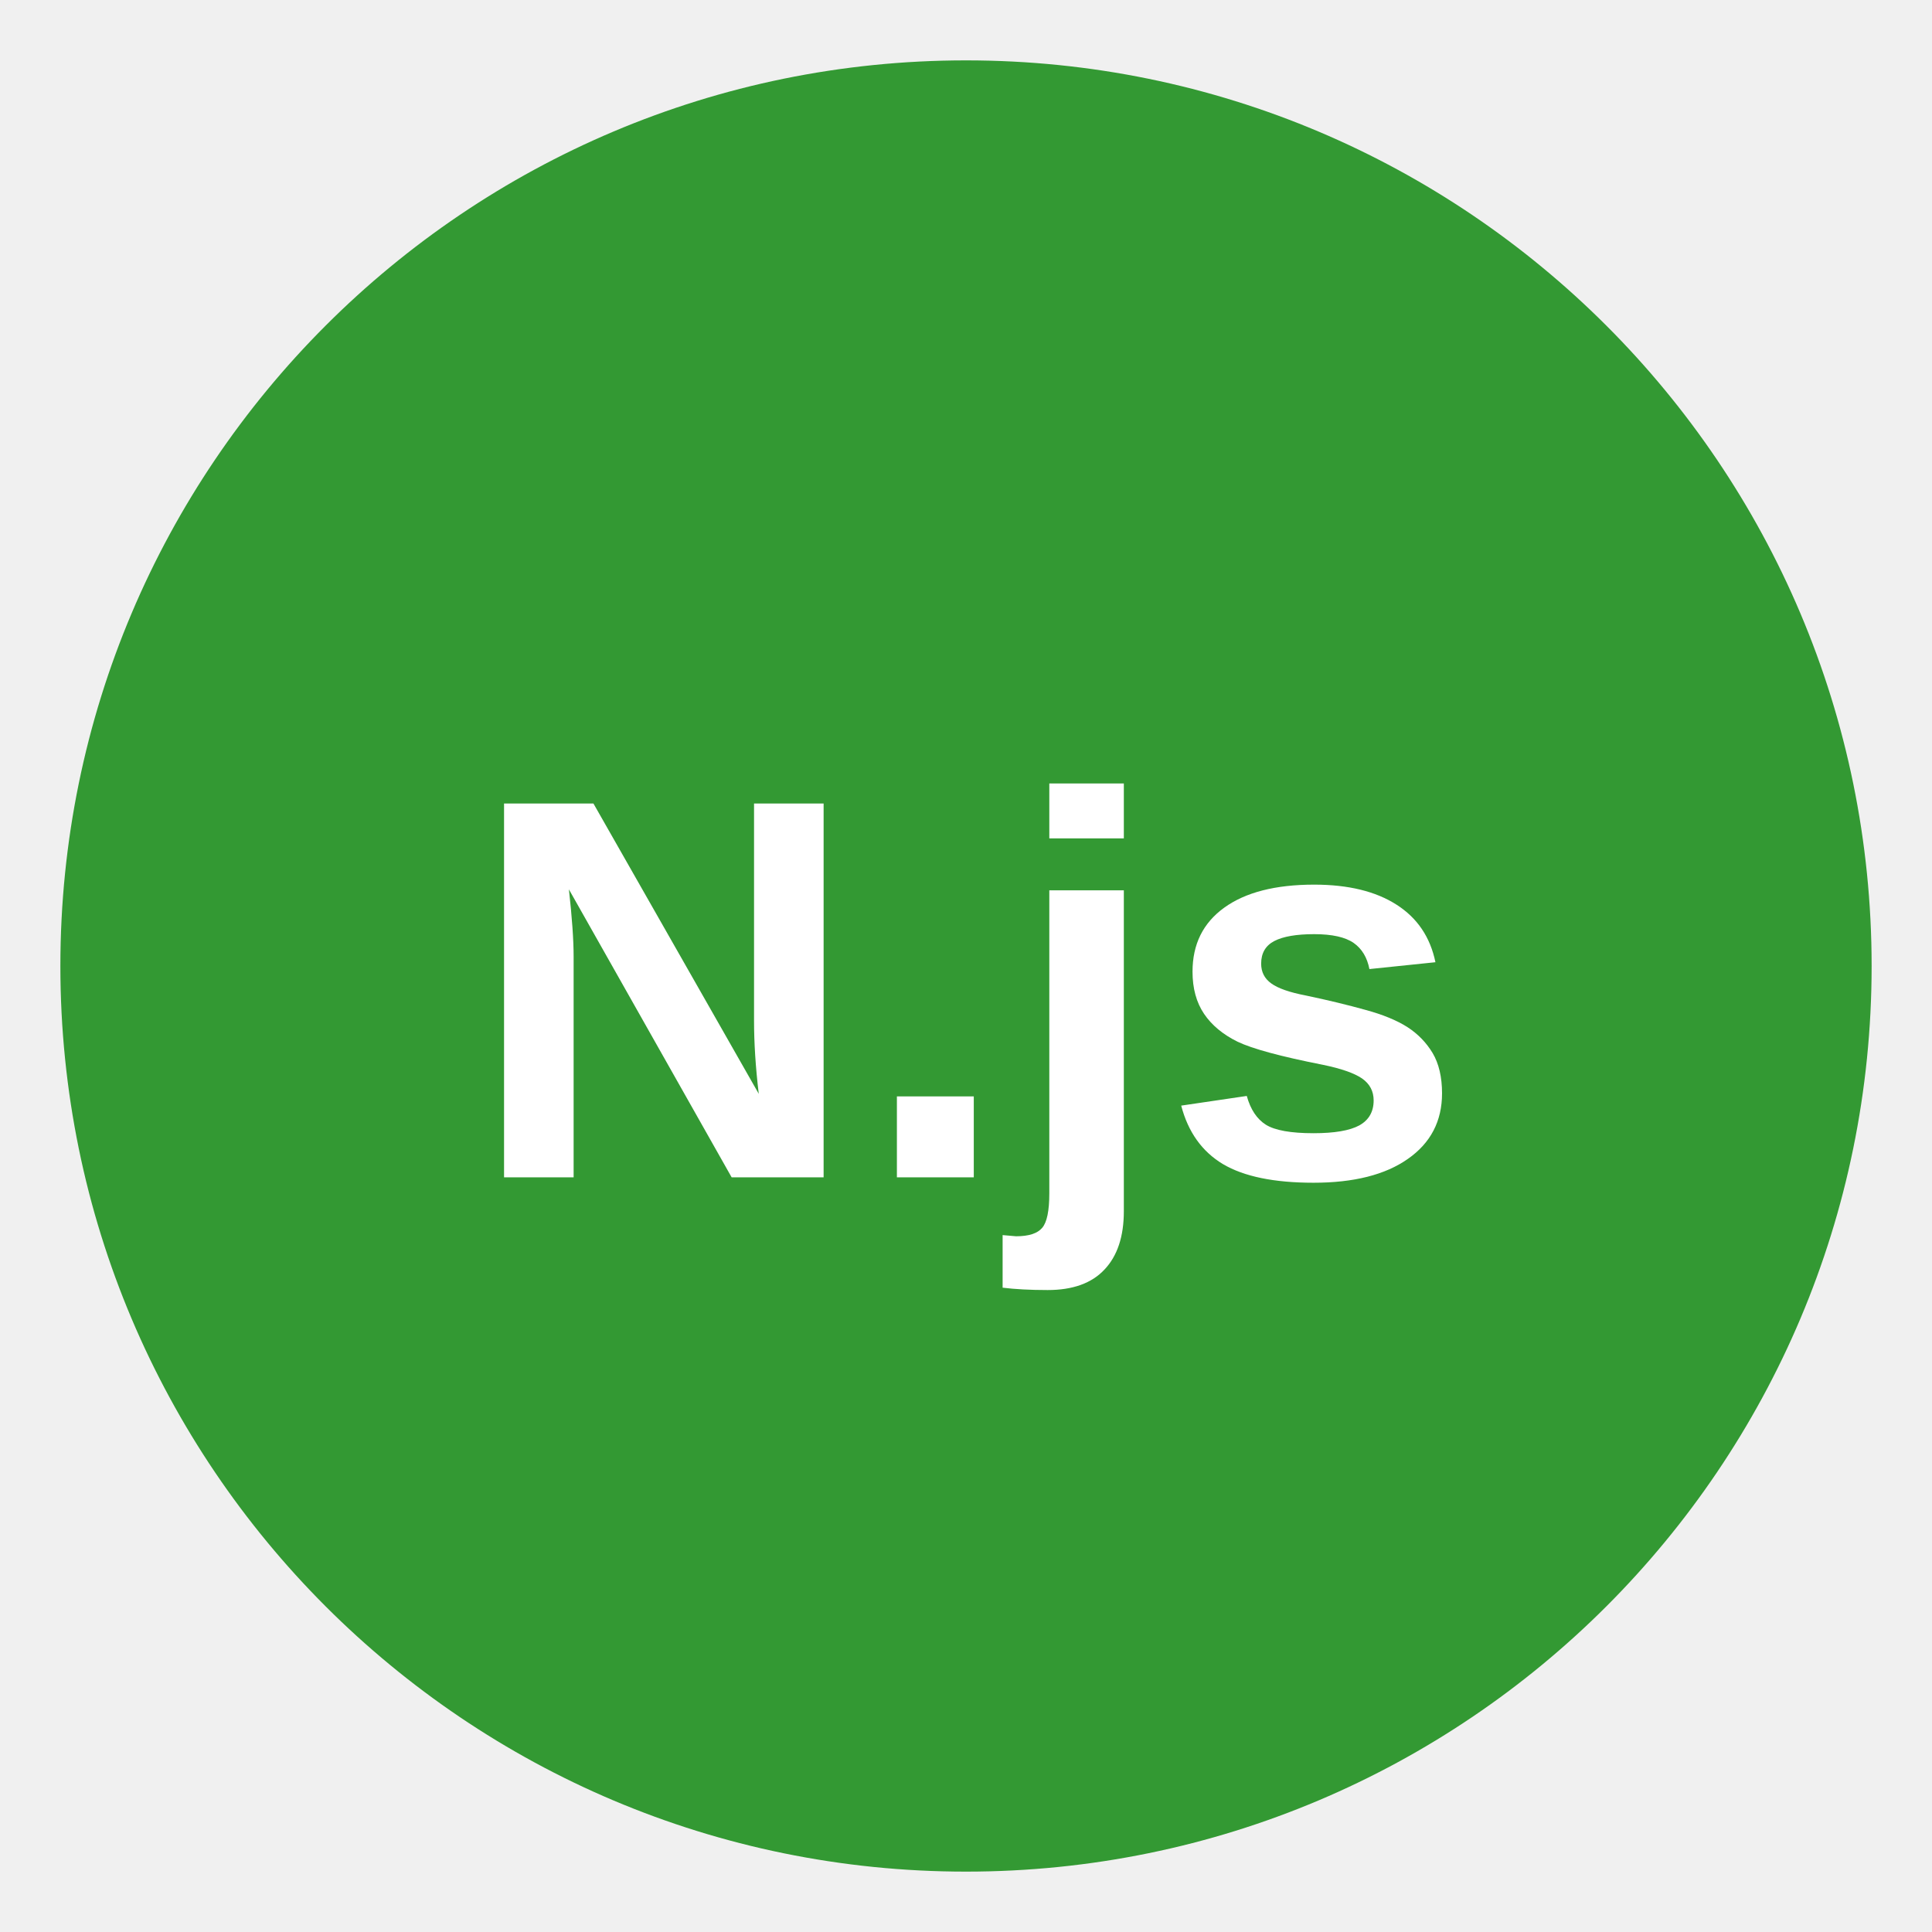
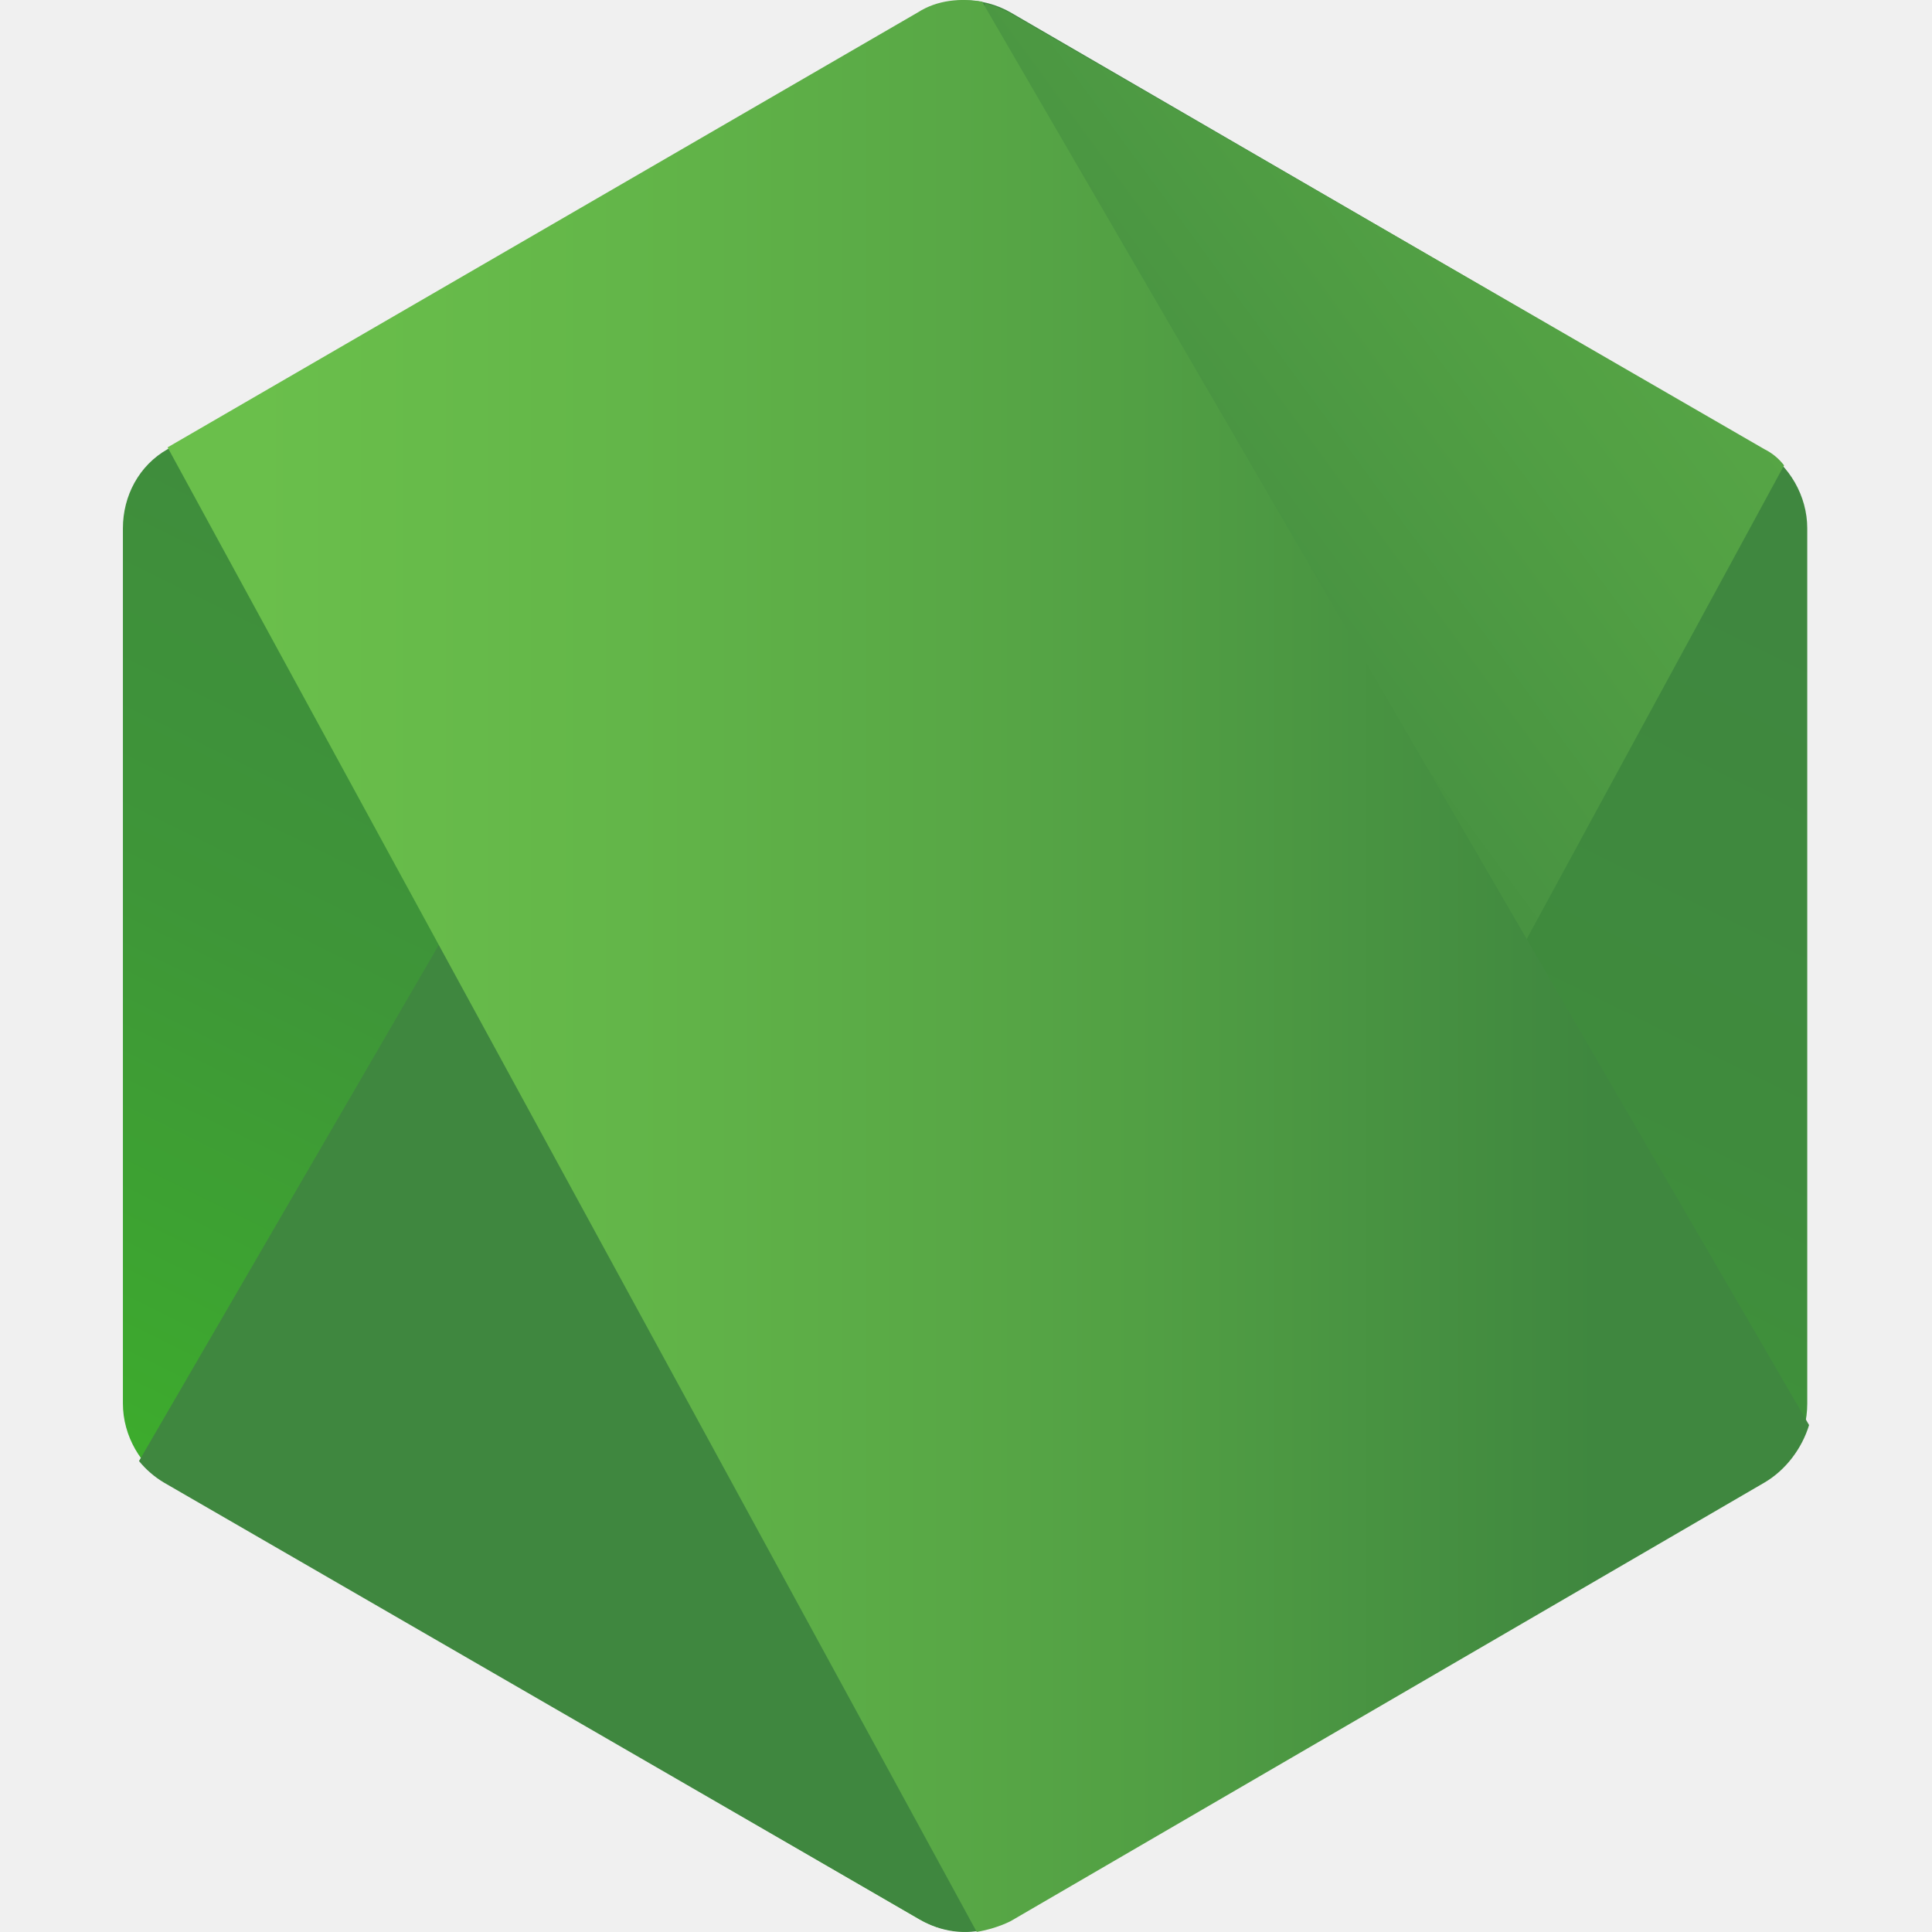
<svg xmlns="http://www.w3.org/2000/svg" viewBox="0 0 128 128">
-   <circle cx="64" cy="64" r="60" fill="#339933" />
-   <text x="64" y="78" text-anchor="middle" font-family="Arial,sans-serif" font-weight="bold" font-size="36" fill="#fff">N.js</text>
+   <path fill="url(#a)" d="M66.958.825a6.07 6.07 0 0 0-6.035 0L11.103 29.76c-1.895 1.072-2.96 3.095-2.96 5.24v57.988c0 2.143 1.183 4.167 2.958 5.24l49.82 28.934a6.07 6.07 0 0 0 6.036 0l49.82-28.935c1.894-1.072 2.958-3.096 2.958-5.24V35c0-2.144-1.183-4.167-2.958-5.24z" />
+   <path fill="url(#b)" d="M116.897 29.76 66.841.825A8.161 8.161 0 0 0 65.302.23L9.21 96.798a6.251 6.251 0 0 0 1.657 1.43l50.057 28.934c1.42.833 3.076 1.072 4.615.595l52.66-96.925a3.702 3.702 0 0 0-1.302-1.072z" />
+   <path fill="url(#c)" d="M116.898 98.225c1.42-.833 2.485-2.262 2.958-3.81L65.066.108c-1.42-.238-2.959-.119-4.26.715L11.104 29.639l53.606 98.355c.71-.12 1.54-.358 2.25-.715z" />
+   <defs>
+     <linearGradient id="a" x1="34.513" x2="27.157" y1="15.535" y2="30.448" gradientTransform="translate(-129.242 -73.715) scale(6.18523)" gradientUnits="userSpaceOnUse">
+       <stop stop-color="#3F873F" />
+       <stop offset=".33" stop-color="#3F8B3D" />
+       <stop offset=".637" stop-color="#3E9638" />
+       <stop offset=".934" stop-color="#3DA92E" />
+       <stop offset="1" stop-color="#3DAE2B" />
+     </linearGradient>
+     <linearGradient id="b" x1="30.009" x2="50.533" y1="23.359" y2="8.288" gradientTransform="translate(-129.242 -73.715) scale(6.18523)" gradientUnits="userSpaceOnUse">
+       <stop offset=".138" stop-color="#3F873F" />
+       <stop offset=".402" stop-color="#52A044" />
+       <stop offset=".713" stop-color="#64B749" />
+       <stop offset=".908" stop-color="#6ABF4B" />
+     </linearGradient>
+     <linearGradient id="c" x1="21.917" x2="40.555" y1="22.261" y2="22.261" gradientTransform="translate(-129.242 -73.715) scale(6.18523)" gradientUnits="userSpaceOnUse">
+       <stop offset=".092" stop-color="#6ABF4B" />
+       <stop offset=".287" stop-color="#64B749" />
+       <stop offset=".598" stop-color="#52A044" />
+       <stop offset=".862" stop-color="#3F873F" />
+     </linearGradient>
+   </defs>
</svg>
